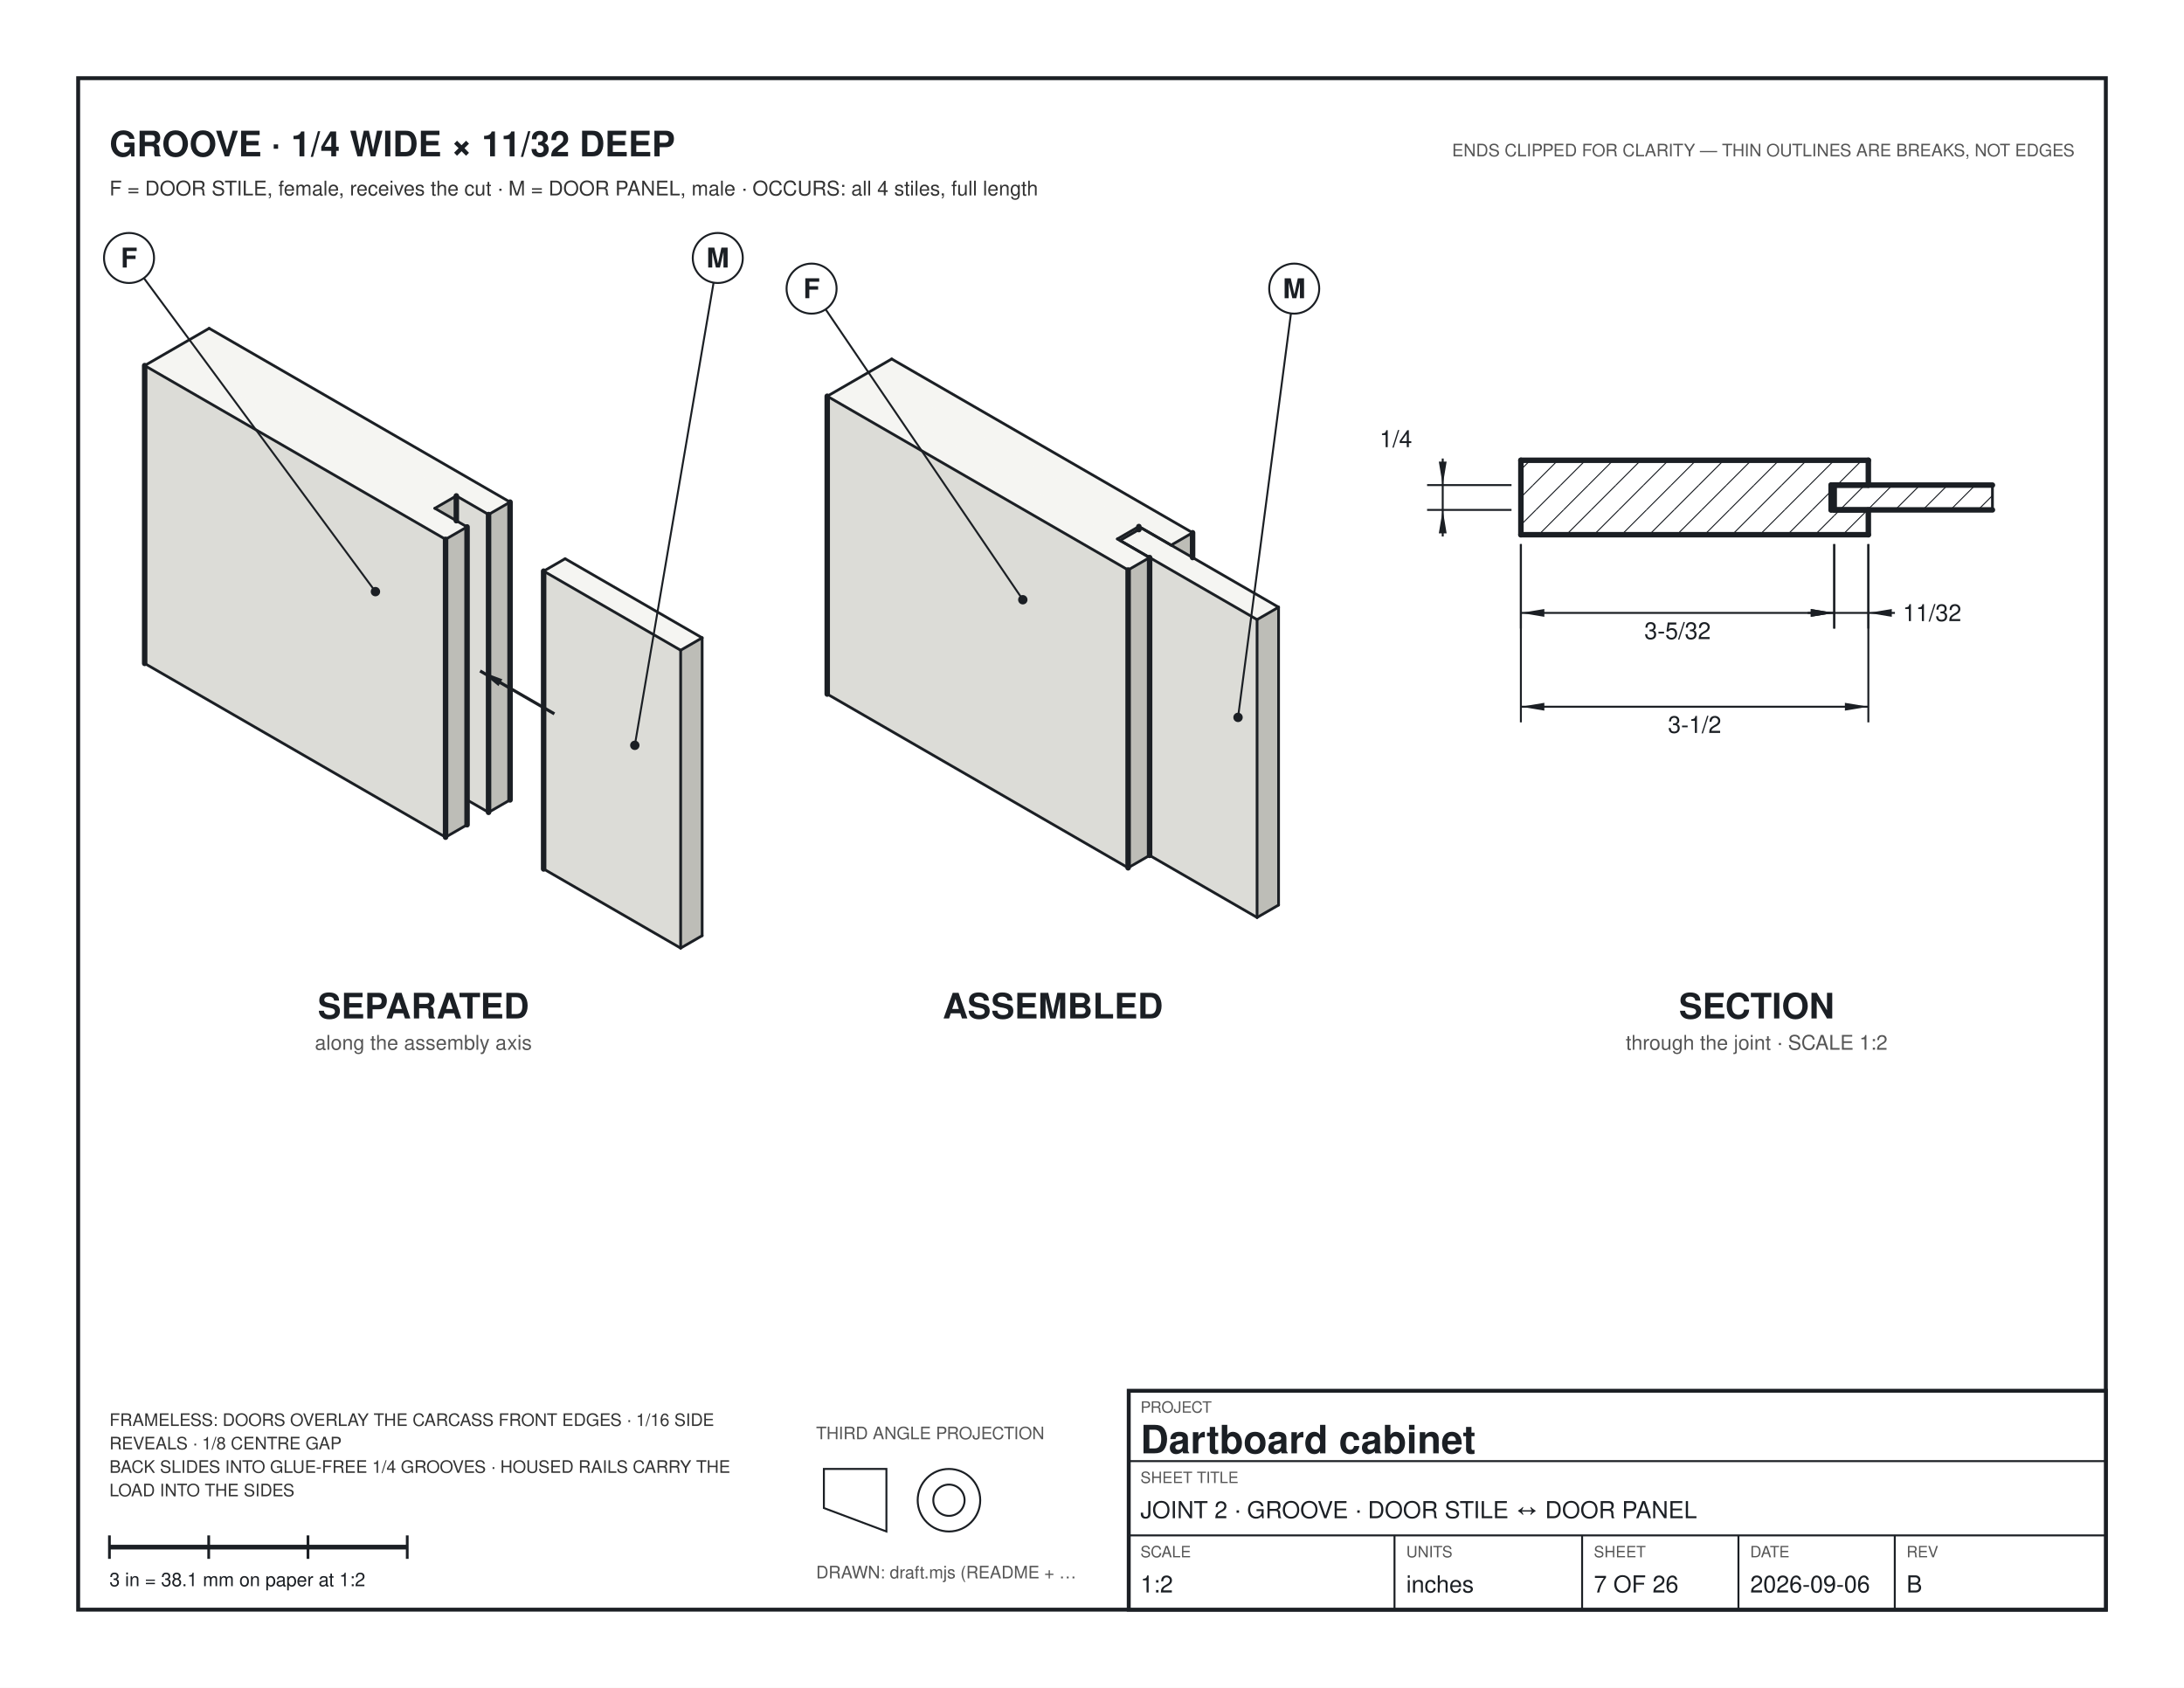
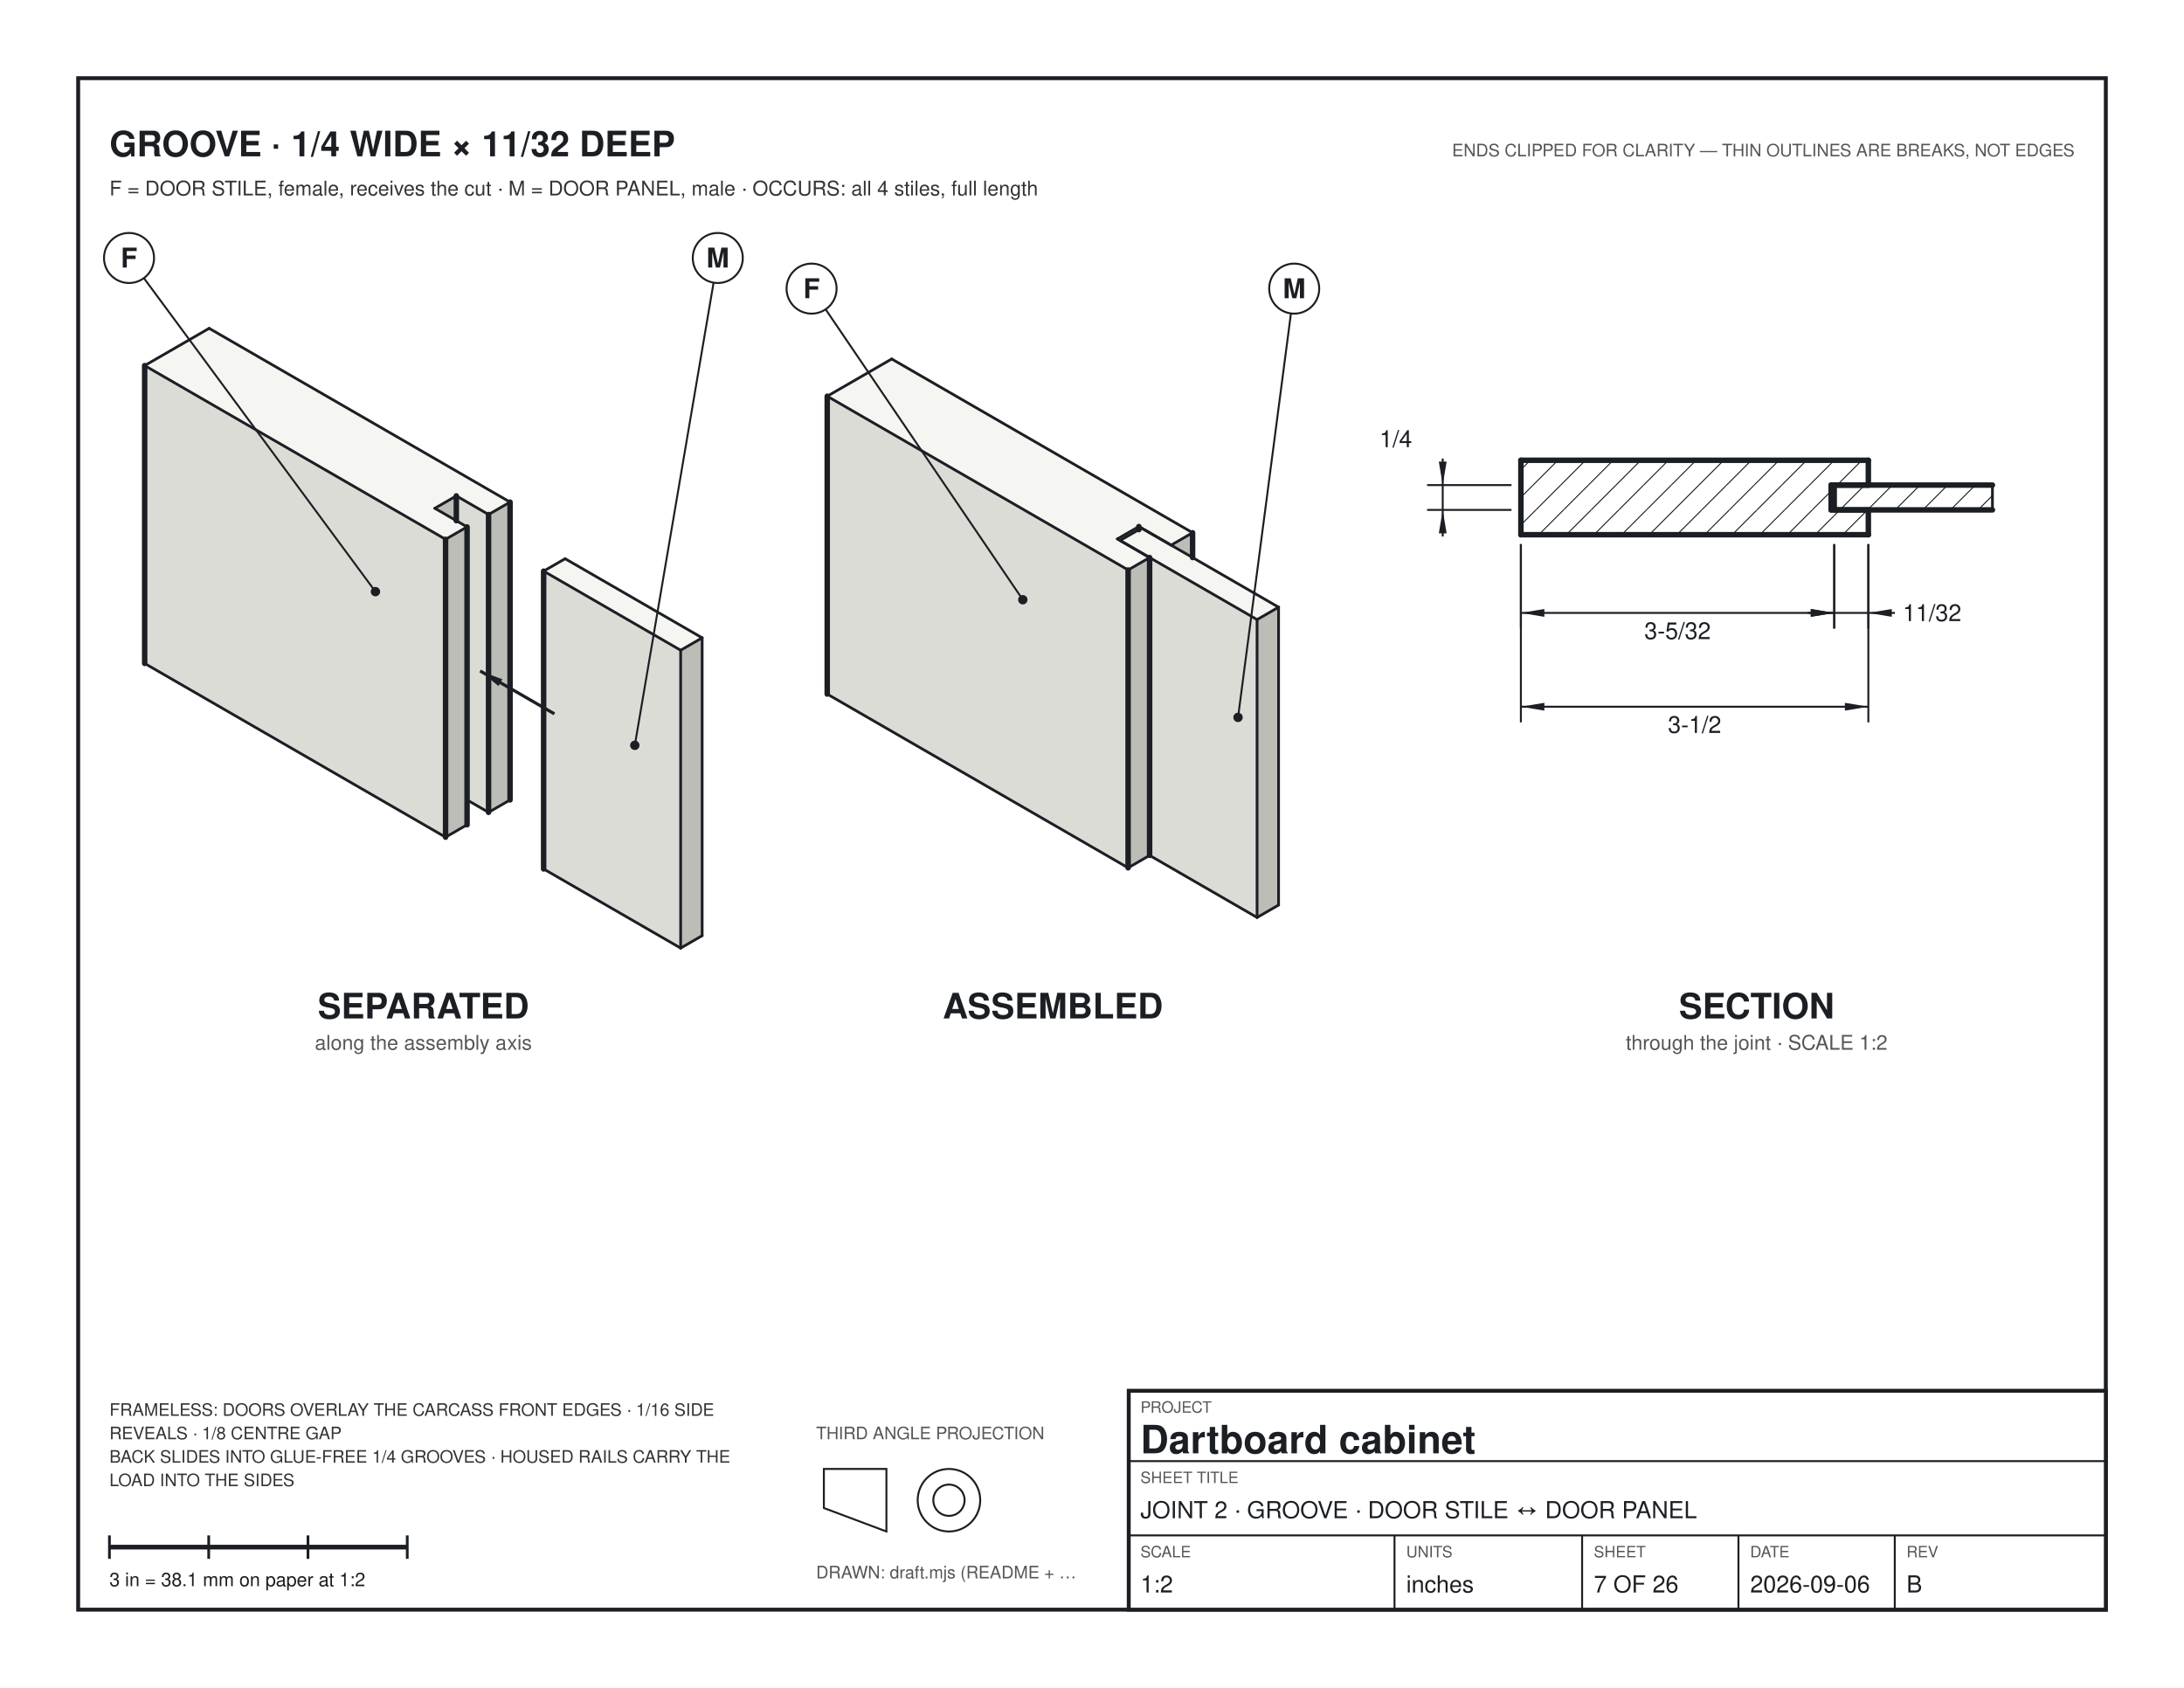
<svg xmlns="http://www.w3.org/2000/svg" width="279.4mm" height="215.9mm" viewBox="0 0 279.4 215.9" data-draft="1" data-sheet-mm="279.4 215.9" font-family="'Helvetica Neue', Helvetica, Arial, 'Liberation Sans', sans-serif">
  <defs>
    <pattern id="dartboard-cabinet-joint-2-hatch" width="2.5" height="2.5" patternUnits="userSpaceOnUse" patternTransform="rotate(45)">
      <line x1="0" y1="0" x2="0" y2="2.5" stroke="#1b1f24" stroke-width="0.25" />
    </pattern>
  </defs>
  <rect x="0" y="0" width="279.4" height="215.9" fill="#fff" />
  <g class="view" data-view="iso-separated" data-vid="11" data-kind="iso" data-scale="12.7" data-origin="127.805 278.934">
    <polygon points="18.507,84.863 18.507,46.762 52.877,66.606 52.877,104.706" class="face" fill="#dcdcd7" stroke="#dcdcd7" stroke-width="0.15" data-part="stile-l1" />
    <polygon points="26.756,42 61.126,61.844 58.377,63.431 24.006,43.588" class="face" fill="#f5f5f2" stroke="#f5f5f2" stroke-width="0.15" data-part="stile-l1" />
    <polygon points="24.006,43.588 58.377,63.431 55.627,65.019 21.257,45.175" class="face" fill="#f5f5f2" stroke="#f5f5f2" stroke-width="0.15" data-part="stile-l1" />
    <polygon points="58.377,101.531 55.627,103.119 55.627,65.019 58.377,63.431" class="face" fill="#bdbdb7" stroke="#bdbdb7" stroke-width="0.15" data-part="stile-l1" />
    <polygon points="58.377,101.531 58.377,63.431 62.501,65.813 62.501,103.913" class="face" fill="#dcdcd7" stroke="#dcdcd7" stroke-width="0.15" data-part="stile-l1" />
    <polygon points="65.251,102.325 62.501,103.913 62.501,65.813 65.251,64.225" class="face" fill="#bdbdb7" stroke="#bdbdb7" stroke-width="0.15" data-part="stile-l1" />
    <polygon points="21.257,45.175 55.627,65.019 52.877,66.606 18.507,46.762" class="face" fill="#f5f5f2" stroke="#f5f5f2" stroke-width="0.15" data-part="stile-l1" />
    <polygon points="52.877,104.706 52.877,66.606 57.002,68.988 57.002,107.088" class="face" fill="#dcdcd7" stroke="#dcdcd7" stroke-width="0.15" data-part="stile-l1" />
    <polygon points="59.752,105.5 57.002,107.088 57.002,68.988 59.752,67.4" class="face" fill="#bdbdb7" stroke="#bdbdb7" stroke-width="0.15" data-part="stile-l1" />
    <polygon points="61.126,61.844 65.251,64.225 62.501,65.813 58.377,63.431" class="face" fill="#f5f5f2" stroke="#f5f5f2" stroke-width="0.15" data-part="stile-l1" />
    <polygon points="55.627,65.019 59.752,67.4 57.002,68.988 52.877,66.606" class="face" fill="#f5f5f2" stroke="#f5f5f2" stroke-width="0.15" data-part="stile-l1" />
    <polygon points="69.547,111.155 69.547,73.055 87.076,83.176 87.076,121.276" class="face" fill="#dcdcd7" stroke="#dcdcd7" stroke-width="0.15" data-part="panel-l" />
    <polygon points="89.826,119.688 87.076,121.276 87.076,83.176 89.826,81.588" class="face" fill="#bdbdb7" stroke="#bdbdb7" stroke-width="0.15" data-part="panel-l" />
    <polygon points="72.297,71.468 89.826,81.588 87.076,83.176 69.547,73.055" class="face" fill="#f5f5f2" stroke="#f5f5f2" stroke-width="0.15" data-part="panel-l" />
    <line x1="26.756" y1="42" x2="65.251" y2="64.225" class="brk" stroke="#1b1f24" stroke-width="0.35" stroke-linecap="round" data-part="stile-l1" data-axis="x" data-len="3.5" />
    <line x1="59.752" y1="102.325" x2="62.501" y2="103.913" class="brk" stroke="#1b1f24" stroke-width="0.35" stroke-linecap="round" data-part="stile-l1" data-axis="x" data-len="0.25" />
    <line x1="58.377" y1="63.431" x2="62.501" y2="65.813" class="brk" stroke="#1b1f24" stroke-width="0.35" stroke-linecap="round" data-part="stile-l1" data-axis="x" data-len="0.375" />
    <line x1="55.627" y1="65.019" x2="59.752" y2="67.4" class="brk" stroke="#1b1f24" stroke-width="0.35" stroke-linecap="round" data-part="stile-l1" data-axis="x" data-len="0.375" />
    <line x1="18.507" y1="84.863" x2="57.002" y2="107.088" class="brk" stroke="#1b1f24" stroke-width="0.35" stroke-linecap="round" data-part="stile-l1" data-axis="x" data-len="3.5" />
    <line x1="18.507" y1="46.762" x2="57.002" y2="68.988" class="brk" stroke="#1b1f24" stroke-width="0.35" stroke-linecap="round" data-part="stile-l1" data-axis="x" data-len="3.5" />
    <line x1="65.251" y1="102.325" x2="62.501" y2="103.913" class="brk" stroke="#1b1f24" stroke-width="0.35" stroke-linecap="round" data-part="stile-l1" data-axis="y" data-len="0.25" />
    <line x1="59.752" y1="105.5" x2="57.002" y2="107.088" class="brk" stroke="#1b1f24" stroke-width="0.35" stroke-linecap="round" data-part="stile-l1" data-axis="y" data-len="0.25" />
    <line x1="26.756" y1="42" x2="18.507" y2="46.762" class="brk" stroke="#1b1f24" stroke-width="0.35" stroke-linecap="round" data-part="stile-l1" data-axis="y" data-len="0.75" />
    <line x1="58.377" y1="63.431" x2="55.627" y2="65.019" class="brk" stroke="#1b1f24" stroke-width="0.35" stroke-linecap="round" data-part="stile-l1" data-axis="y" data-len="0.25" />
    <line x1="65.251" y1="64.225" x2="62.501" y2="65.813" class="brk" stroke="#1b1f24" stroke-width="0.35" stroke-linecap="round" data-part="stile-l1" data-axis="y" data-len="0.25" />
    <line x1="59.752" y1="67.4" x2="57.002" y2="68.988" class="brk" stroke="#1b1f24" stroke-width="0.35" stroke-linecap="round" data-part="stile-l1" data-axis="y" data-len="0.25" />
    <line x1="18.507" y1="84.863" x2="18.507" y2="46.762" class="obj" stroke="#1b1f24" stroke-width="0.7" stroke-linecap="round" data-part="stile-l1" data-axis="z" data-len="3" />
    <line x1="58.377" y1="66.606" x2="58.377" y2="63.431" class="obj" stroke="#1b1f24" stroke-width="0.7" stroke-linecap="round" data-part="stile-l1" data-axis="z" data-len="0.25" />
    <line x1="65.251" y1="102.325" x2="65.251" y2="64.225" class="obj" stroke="#1b1f24" stroke-width="0.7" stroke-linecap="round" data-part="stile-l1" data-axis="z" data-len="3" />
    <line x1="62.501" y1="103.913" x2="62.501" y2="65.813" class="obj" stroke="#1b1f24" stroke-width="0.7" stroke-linecap="round" data-part="stile-l1" data-axis="z" data-len="3" />
    <line x1="59.752" y1="105.5" x2="59.752" y2="67.4" class="obj" stroke="#1b1f24" stroke-width="0.7" stroke-linecap="round" data-part="stile-l1" data-axis="z" data-len="3" />
    <line x1="57.002" y1="107.088" x2="57.002" y2="68.988" class="obj" stroke="#1b1f24" stroke-width="0.7" stroke-linecap="round" data-part="stile-l1" data-axis="z" data-len="3" />
    <line x1="72.297" y1="71.468" x2="89.826" y2="81.588" class="brk" stroke="#1b1f24" stroke-width="0.35" stroke-linecap="round" data-part="panel-l" data-axis="x" data-len="1.594" />
    <line x1="69.547" y1="111.155" x2="87.076" y2="121.276" class="brk" stroke="#1b1f24" stroke-width="0.35" stroke-linecap="round" data-part="panel-l" data-axis="x" data-len="1.594" />
    <line x1="69.547" y1="73.055" x2="87.076" y2="83.176" class="brk" stroke="#1b1f24" stroke-width="0.35" stroke-linecap="round" data-part="panel-l" data-axis="x" data-len="1.594" />
    <line x1="89.826" y1="119.688" x2="87.076" y2="121.276" class="brk" stroke="#1b1f24" stroke-width="0.35" stroke-linecap="round" data-part="panel-l" data-axis="y" data-len="0.25" />
    <line x1="72.297" y1="71.468" x2="69.547" y2="73.055" class="brk" stroke="#1b1f24" stroke-width="0.35" stroke-linecap="round" data-part="panel-l" data-axis="y" data-len="0.25" />
    <line x1="89.826" y1="81.588" x2="87.076" y2="83.176" class="brk" stroke="#1b1f24" stroke-width="0.35" stroke-linecap="round" data-part="panel-l" data-axis="y" data-len="0.25" />
    <line x1="69.547" y1="111.155" x2="69.547" y2="73.055" class="obj" stroke="#1b1f24" stroke-width="0.7" stroke-linecap="round" data-part="panel-l" data-axis="z" data-len="3" />
    <line x1="89.826" y1="119.688" x2="89.826" y2="81.588" class="brk" stroke="#1b1f24" stroke-width="0.35" stroke-linecap="round" data-part="panel-l" data-axis="z" data-len="3" />
    <line x1="87.076" y1="121.276" x2="87.076" y2="83.176" class="brk" stroke="#1b1f24" stroke-width="0.35" stroke-linecap="round" data-part="panel-l" data-axis="z" data-len="3" />
    <rect x="18.507" y="42" width="46.744" height="65.088" class="extent" fill="none" stroke="none" data-part="stile-l1" data-size="3.681 5.125" data-partial="1" />
    <rect x="69.547" y="71.468" width="20.279" height="49.808" class="extent" fill="none" stroke="none" data-part="panel-l" data-size="1.597 3.922" data-partial="1" />
  </g>
  <g class="view" data-view="iso-assembled" data-vid="12" data-kind="iso" data-scale="12.7" data-origin="215.123 282.854">
    <polygon points="105.826,88.782 105.826,50.682 140.196,70.525 140.196,108.625" class="face" fill="#dcdcd7" stroke="#dcdcd7" stroke-width="0.15" data-part="stile-l1" />
    <polygon points="114.075,45.919 148.445,65.763 145.695,67.35 111.325,47.507" class="face" fill="#f5f5f2" stroke="#f5f5f2" stroke-width="0.15" data-part="stile-l1" />
    <polygon points="145.695,105.45 145.695,67.35 146.039,67.549 146.039,105.649" class="face" fill="#dcdcd7" stroke="#dcdcd7" stroke-width="0.15" data-part="stile-l1" />
    <polygon points="111.325,47.507 145.695,67.35 142.946,68.938 108.575,49.094" class="face" fill="#f5f5f2" stroke="#f5f5f2" stroke-width="0.15" data-part="stile-l1" />
    <polygon points="145.695,105.45 142.946,107.038 142.946,68.938 145.695,67.35" class="face" fill="#bdbdb7" stroke="#bdbdb7" stroke-width="0.15" data-part="stile-l1" />
    <polygon points="152.569,106.244 149.82,107.832 149.82,69.732 152.569,68.144" class="face" fill="#bdbdb7" stroke="#bdbdb7" stroke-width="0.15" data-part="stile-l1" />
    <polygon points="108.575,49.094 142.946,68.938 140.196,70.525 105.826,50.682" class="face" fill="#f5f5f2" stroke="#f5f5f2" stroke-width="0.15" data-part="stile-l1" />
    <polygon points="140.196,108.625 140.196,70.525 140.54,70.724 140.54,108.824" class="face" fill="#dcdcd7" stroke="#dcdcd7" stroke-width="0.15" data-part="stile-l1" />
    <polygon points="140.54,108.824 140.54,70.724 144.32,72.907 144.32,111.007" class="face" fill="#dcdcd7" stroke="#dcdcd7" stroke-width="0.15" data-part="stile-l1" />
    <polygon points="147.07,109.419 144.32,111.007 144.32,72.907 147.07,71.319" class="face" fill="#bdbdb7" stroke="#bdbdb7" stroke-width="0.15" data-part="stile-l1" />
    <polygon points="147.07,109.419 147.07,71.319 160.818,79.257 160.818,117.357" class="face" fill="#dcdcd7" stroke="#dcdcd7" stroke-width="0.15" data-part="panel-l" />
    <polygon points="148.445,65.763 148.789,65.961 146.039,67.549 145.695,67.35" class="face" fill="#f5f5f2" stroke="#f5f5f2" stroke-width="0.15" data-part="stile-l1" />
    <polygon points="148.789,65.961 152.569,68.144 149.82,69.732 146.039,67.549" class="face" fill="#f5f5f2" stroke="#f5f5f2" stroke-width="0.15" data-part="stile-l1" />
    <polygon points="163.568,115.769 160.818,117.357 160.818,79.257 163.568,77.669" class="face" fill="#bdbdb7" stroke="#bdbdb7" stroke-width="0.15" data-part="panel-l" />
    <polygon points="146.039,67.549 149.82,69.732 147.07,71.319 143.289,69.136" class="face" fill="#f5f5f2" stroke="#f5f5f2" stroke-width="0.15" data-part="panel-l" />
    <polygon points="142.946,68.938 143.289,69.136 140.54,70.724 140.196,70.525" class="face" fill="#f5f5f2" stroke="#f5f5f2" stroke-width="0.15" data-part="stile-l1" />
    <polygon points="143.289,69.136 147.07,71.319 144.32,72.907 140.54,70.724" class="face" fill="#f5f5f2" stroke="#f5f5f2" stroke-width="0.15" data-part="stile-l1" />
    <polygon points="149.82,69.732 163.568,77.669 160.818,79.257 147.07,71.319" class="face" fill="#f5f5f2" stroke="#f5f5f2" stroke-width="0.15" data-part="panel-l" />
    <line x1="114.075" y1="45.919" x2="152.569" y2="68.144" class="brk" stroke="#1b1f24" stroke-width="0.35" stroke-linecap="round" data-part="stile-l1" data-axis="x" data-len="3.5" />
    <line x1="145.695" y1="67.35" x2="149.82" y2="69.732" class="brk" stroke="#1b1f24" stroke-width="0.35" stroke-linecap="round" data-part="stile-l1" data-axis="x" data-len="0.375" />
    <line x1="142.946" y1="68.938" x2="147.07" y2="71.319" class="brk" stroke="#1b1f24" stroke-width="0.35" stroke-linecap="round" data-part="stile-l1" data-axis="x" data-len="0.375" />
    <line x1="105.826" y1="88.782" x2="144.32" y2="111.007" class="brk" stroke="#1b1f24" stroke-width="0.35" stroke-linecap="round" data-part="stile-l1" data-axis="x" data-len="3.5" />
    <line x1="105.826" y1="50.682" x2="144.32" y2="72.907" class="brk" stroke="#1b1f24" stroke-width="0.35" stroke-linecap="round" data-part="stile-l1" data-axis="x" data-len="3.5" />
    <line x1="147.07" y1="109.419" x2="144.32" y2="111.007" class="brk" stroke="#1b1f24" stroke-width="0.35" stroke-linecap="round" data-part="stile-l1" data-axis="y" data-len="0.25" />
    <line x1="114.075" y1="45.919" x2="105.826" y2="50.682" class="brk" stroke="#1b1f24" stroke-width="0.35" stroke-linecap="round" data-part="stile-l1" data-axis="y" data-len="0.75" />
    <line x1="145.695" y1="67.35" x2="142.946" y2="68.938" class="brk" stroke="#1b1f24" stroke-width="0.35" stroke-linecap="round" data-part="stile-l1" data-axis="y" data-len="0.25" />
    <line x1="152.569" y1="68.144" x2="149.82" y2="69.732" class="brk" stroke="#1b1f24" stroke-width="0.35" stroke-linecap="round" data-part="stile-l1" data-axis="y" data-len="0.25" />
    <line x1="147.07" y1="71.319" x2="144.32" y2="72.907" class="brk" stroke="#1b1f24" stroke-width="0.35" stroke-linecap="round" data-part="stile-l1" data-axis="y" data-len="0.25" />
    <line x1="105.826" y1="88.782" x2="105.826" y2="50.682" class="obj" stroke="#1b1f24" stroke-width="0.7" stroke-linecap="round" data-part="stile-l1" data-axis="z" data-len="3" />
    <line x1="145.695" y1="67.747" x2="145.695" y2="67.35" class="obj" stroke="#1b1f24" stroke-width="0.7" stroke-linecap="round" data-part="stile-l1" data-axis="z" data-len="0.031" />
    <line x1="152.569" y1="71.319" x2="152.569" y2="68.144" class="obj" stroke="#1b1f24" stroke-width="0.7" stroke-linecap="round" data-part="stile-l1" data-axis="z" data-len="0.25" />
    <line x1="147.07" y1="109.419" x2="147.07" y2="71.319" class="obj" stroke="#1b1f24" stroke-width="0.7" stroke-linecap="round" data-part="stile-l1" data-axis="z" data-len="3" />
    <line x1="144.32" y1="111.007" x2="144.32" y2="72.907" class="obj" stroke="#1b1f24" stroke-width="0.7" stroke-linecap="round" data-part="stile-l1" data-axis="z" data-len="3" />
    <line x1="146.039" y1="67.549" x2="163.568" y2="77.669" class="brk" stroke="#1b1f24" stroke-width="0.35" stroke-linecap="round" data-part="panel-l" data-axis="x" data-len="1.594" />
    <line x1="147.07" y1="109.419" x2="160.818" y2="117.357" class="brk" stroke="#1b1f24" stroke-width="0.35" stroke-linecap="round" data-part="panel-l" data-axis="x" data-len="1.25" />
    <line x1="143.289" y1="69.136" x2="160.818" y2="79.257" class="brk" stroke="#1b1f24" stroke-width="0.35" stroke-linecap="round" data-part="panel-l" data-axis="x" data-len="1.594" />
    <line x1="163.568" y1="115.769" x2="160.818" y2="117.357" class="brk" stroke="#1b1f24" stroke-width="0.35" stroke-linecap="round" data-part="panel-l" data-axis="y" data-len="0.25" />
    <line x1="146.039" y1="67.549" x2="143.289" y2="69.136" class="brk" stroke="#1b1f24" stroke-width="0.35" stroke-linecap="round" data-part="panel-l" data-axis="y" data-len="0.25" />
    <line x1="163.568" y1="77.669" x2="160.818" y2="79.257" class="brk" stroke="#1b1f24" stroke-width="0.35" stroke-linecap="round" data-part="panel-l" data-axis="y" data-len="0.25" />
    <line x1="163.568" y1="115.769" x2="163.568" y2="77.669" class="brk" stroke="#1b1f24" stroke-width="0.35" stroke-linecap="round" data-part="panel-l" data-axis="z" data-len="3" />
    <line x1="160.818" y1="117.357" x2="160.818" y2="79.257" class="brk" stroke="#1b1f24" stroke-width="0.35" stroke-linecap="round" data-part="panel-l" data-axis="z" data-len="3" />
    <rect x="105.826" y="45.919" width="46.744" height="65.088" class="extent" fill="none" stroke="none" data-part="stile-l1" data-size="3.681 5.125" data-partial="1" />
    <rect x="143.289" y="67.549" width="20.279" height="49.808" class="extent" fill="none" stroke="none" data-part="panel-l" data-size="1.597 3.922" data-partial="1" />
  </g>
  <g class="view" data-view="top" data-vid="13" data-kind="ortho" data-scale="12.7" data-origin="193.774 -58.6">
    <polygon points="194.568,58.875 234.255,58.875 234.255,62.05 194.568,62.05" class="cut-face" fill="url(#dartboard-cabinet-joint-2-hatch)" stroke="none" data-part="stile-l1" />
    <polygon points="194.568,62.05 234.255,62.05 234.255,65.225 194.568,65.225" class="cut-face" fill="url(#dartboard-cabinet-joint-2-hatch)" stroke="none" data-part="stile-l1" />
    <polygon points="194.568,65.225 234.255,65.225 234.255,68.4 194.568,68.4" class="cut-face" fill="url(#dartboard-cabinet-joint-2-hatch)" stroke="none" data-part="stile-l1" />
    <polygon points="234.255,58.875 234.652,58.875 234.652,62.05 234.255,62.05" class="cut-face" fill="url(#dartboard-cabinet-joint-2-hatch)" stroke="none" data-part="stile-l1" />
    <polygon points="234.255,65.225 234.652,65.225 234.652,68.4 234.255,68.4" class="cut-face" fill="url(#dartboard-cabinet-joint-2-hatch)" stroke="none" data-part="stile-l1" />
    <polygon points="234.652,58.875 239.018,58.875 239.018,62.05 234.652,62.05" class="cut-face" fill="url(#dartboard-cabinet-joint-2-hatch)" stroke="none" data-part="stile-l1" />
    <polygon points="234.652,65.225 239.018,65.225 239.018,68.4 234.652,68.4" class="cut-face" fill="url(#dartboard-cabinet-joint-2-hatch)" stroke="none" data-part="stile-l1" />
    <polygon points="234.652,62.05 239.018,62.05 239.018,65.225 234.652,65.225" class="cut-face" fill="url(#dartboard-cabinet-joint-2-hatch)" stroke="none" data-part="panel-l" />
    <polygon points="239.018,62.05 254.893,62.05 254.893,65.225 239.018,65.225" class="cut-face" fill="url(#dartboard-cabinet-joint-2-hatch)" stroke="none" data-part="panel-l" />
    <line x1="194.568" y1="58.875" x2="239.018" y2="58.875" class="cut" stroke="#1b1f24" stroke-width="0.7" stroke-linecap="round" data-part="stile-l1" data-axis="x" data-len="3.5" />
    <line x1="234.255" y1="62.05" x2="234.652" y2="62.05" class="brk" stroke="#1b1f24" stroke-width="0.35" stroke-linecap="round" data-part="stile-l1" data-axis="x" data-len="0.031" />
    <line x1="234.255" y1="62.05" x2="239.018" y2="62.05" class="cut" stroke="#1b1f24" stroke-width="0.7" stroke-linecap="round" data-part="stile-l1" data-axis="x" data-len="0.375" />
    <line x1="234.255" y1="65.225" x2="234.652" y2="65.225" class="brk" stroke="#1b1f24" stroke-width="0.35" stroke-linecap="round" data-part="stile-l1" data-axis="x" data-len="0.031" />
    <line x1="234.255" y1="65.225" x2="239.018" y2="65.225" class="cut" stroke="#1b1f24" stroke-width="0.7" stroke-linecap="round" data-part="stile-l1" data-axis="x" data-len="0.375" />
    <line x1="194.568" y1="68.4" x2="239.018" y2="68.4" class="cut" stroke="#1b1f24" stroke-width="0.7" stroke-linecap="round" data-part="stile-l1" data-axis="x" data-len="3.5" />
    <line x1="234.255" y1="62.05" x2="234.255" y2="65.225" class="brk" stroke="#1b1f24" stroke-width="0.35" stroke-linecap="round" data-part="stile-l1" data-axis="y" data-len="0.25" />
    <line x1="194.568" y1="58.875" x2="194.568" y2="68.4" class="cut" stroke="#1b1f24" stroke-width="0.7" stroke-linecap="round" data-part="stile-l1" data-axis="y" data-len="0.75" />
    <line x1="234.255" y1="62.05" x2="234.255" y2="65.225" class="cut" stroke="#1b1f24" stroke-width="0.7" stroke-linecap="round" data-part="stile-l1" data-axis="y" data-len="0.25" />
    <line x1="239.018" y1="58.875" x2="239.018" y2="62.05" class="cut" stroke="#1b1f24" stroke-width="0.7" stroke-linecap="round" data-part="stile-l1" data-axis="y" data-len="0.25" />
    <line x1="239.018" y1="65.225" x2="239.018" y2="68.4" class="cut" stroke="#1b1f24" stroke-width="0.7" stroke-linecap="round" data-part="stile-l1" data-axis="y" data-len="0.25" />
    <line x1="234.652" y1="62.05" x2="254.893" y2="62.05" class="cut" stroke="#1b1f24" stroke-width="0.7" stroke-linecap="round" data-part="panel-l" data-axis="x" data-len="1.594" />
    <line x1="234.652" y1="65.225" x2="254.893" y2="65.225" class="cut" stroke="#1b1f24" stroke-width="0.7" stroke-linecap="round" data-part="panel-l" data-axis="x" data-len="1.594" />
    <line x1="234.652" y1="62.05" x2="234.652" y2="65.225" class="cut" stroke="#1b1f24" stroke-width="0.7" stroke-linecap="round" data-part="panel-l" data-axis="y" data-len="0.25" />
    <line x1="254.893" y1="62.05" x2="254.893" y2="65.225" class="brk" stroke="#1b1f24" stroke-width="0.35" stroke-linecap="round" data-part="panel-l" data-axis="y" data-len="0.25" />
    <rect x="194.568" y="58.875" width="44.45" height="9.525" class="extent" fill="none" stroke="none" data-part="stile-l1" data-size="3.5 0.75" data-partial="1" />
    <rect x="234.652" y="62.05" width="20.241" height="3.175" class="extent" fill="none" stroke="none" data-part="panel-l" data-size="1.594 0.25" data-partial="1" />
  </g>
  <g class="dim" data-view="top" data-vid="13" data-axis="x" data-row="1" data-side="bottom" data-from="0.063" data-to="3.219" data-value="3.156" data-chain="194.568 239.018">
    <line x1="194.568" y1="69.6" x2="194.568" y2="80.4" class="ext" stroke="#1b1f24" stroke-width="0.25" />
    <line x1="234.652" y1="69.6" x2="234.652" y2="80.4" class="ext" stroke="#1b1f24" stroke-width="0.25" />
    <line x1="194.568" y1="78.4" x2="234.652" y2="78.4" class="dim-line" stroke="#1b1f24" stroke-width="0.25" />
    <polygon points="194.568,78.4 197.568,78.9 197.568,77.9" class="arrow" fill="#1b1f24" stroke="none" />
    <polygon points="234.652,78.4 231.652,77.9 231.652,78.9" class="arrow" fill="#1b1f24" stroke="none" />
    <text x="214.61" y="81.75" font-size="3" font-family="'Helvetica Neue', Helvetica, Arial, 'Liberation Sans', sans-serif" fill="#1b1f24" text-anchor="middle">3-5/32</text>
  </g>
  <g class="dim" data-view="top" data-vid="13" data-axis="x" data-row="1" data-side="bottom" data-from="3.219" data-to="3.563" data-value="0.344" data-chain="194.568 239.018">
    <line x1="234.652" y1="69.6" x2="234.652" y2="80.4" class="ext" stroke="#1b1f24" stroke-width="0.25" />
    <line x1="239.018" y1="69.6" x2="239.018" y2="80.4" class="ext" stroke="#1b1f24" stroke-width="0.25" />
    <line x1="231.252" y1="78.4" x2="242.418" y2="78.4" class="dim-line" stroke="#1b1f24" stroke-width="0.25" />
    <polygon points="234.652,78.4 231.652,77.9 231.652,78.9" class="arrow" fill="#1b1f24" stroke="none" />
    <polygon points="239.018,78.4 242.018,78.9 242.018,77.9" class="arrow" fill="#1b1f24" stroke="none" />
    <text x="243.418" y="79.45" font-size="3" font-family="'Helvetica Neue', Helvetica, Arial, 'Liberation Sans', sans-serif" fill="#1b1f24" text-anchor="start">11/32</text>
  </g>
  <g class="dim" data-view="top" data-vid="13" data-axis="x" data-row="2" data-side="bottom" data-from="0.063" data-to="3.563" data-value="3.5" data-overall="1" data-chain="194.568 239.018">
    <line x1="194.568" y1="69.6" x2="194.568" y2="92.4" class="ext" stroke="#1b1f24" stroke-width="0.25" />
    <line x1="239.018" y1="69.6" x2="239.018" y2="92.4" class="ext" stroke="#1b1f24" stroke-width="0.25" />
    <line x1="194.568" y1="90.4" x2="239.018" y2="90.4" class="dim-line" stroke="#1b1f24" stroke-width="0.25" />
    <polygon points="194.568,90.4 197.568,90.9 197.568,89.9" class="arrow" fill="#1b1f24" stroke="none" />
    <polygon points="239.018,90.4 236.018,89.9 236.018,90.9" class="arrow" fill="#1b1f24" stroke="none" />
    <text x="216.793" y="93.75" font-size="3" font-family="'Helvetica Neue', Helvetica, Arial, 'Liberation Sans', sans-serif" fill="#1b1f24" text-anchor="middle">3-1/2</text>
  </g>
  <g class="dim" data-view="top" data-vid="13" data-axis="y" data-row="1" data-side="left" data-from="9.5" data-to="9.75" data-value="0.25" data-chain="62.05 65.225">
    <line x1="193.368" y1="62.05" x2="182.568" y2="62.05" class="ext" stroke="#1b1f24" stroke-width="0.25" />
    <line x1="193.368" y1="65.225" x2="182.568" y2="65.225" class="ext" stroke="#1b1f24" stroke-width="0.25" />
    <line x1="184.568" y1="58.65" x2="184.568" y2="68.625" class="dim-line" stroke="#1b1f24" stroke-width="0.25" />
    <polygon points="184.568,62.05 185.068,59.05 184.068,59.05" class="arrow" fill="#1b1f24" stroke="none" />
    <polygon points="184.568,65.225 184.068,68.225 185.068,68.225" class="arrow" fill="#1b1f24" stroke="none" />
    <text x="178.568" y="57.2" font-size="3" font-family="'Helvetica Neue', Helvetica, Arial, 'Liberation Sans', sans-serif" fill="#1b1f24" text-anchor="middle">1/4</text>
  </g>
  <line x1="70.922" y1="91.312" x2="61.419" y2="85.825" stroke="#1b1f24" stroke-width="0.4" class="leader" />
  <polygon points="61.419,85.825 63.767,87.758 64.267,86.892" class="arrow" fill="#1b1f24" stroke="none" />
  <g class="balloon" data-item="F">
    <line x1="18.408" y1="35.574" x2="48.03" y2="75.679" class="leader" stroke="#1b1f24" stroke-width="0.25" />
    <circle cx="48.03" cy="75.679" r="0.6" fill="#1b1f24" stroke="none" />
    <circle cx="16.507" cy="33" r="3.2" fill="#fff" stroke="#1b1f24" stroke-width="0.25" />
    <text x="16.507" y="34.225" font-size="3.5" font-family="'Helvetica Neue', Helvetica, Arial, 'Liberation Sans', sans-serif" fill="#1b1f24" text-anchor="middle" font-weight="600">F</text>
  </g>
  <g class="balloon" data-item="M">
    <line x1="91.289" y1="36.155" x2="81.212" y2="95.337" class="leader" stroke="#1b1f24" stroke-width="0.25" />
    <circle cx="81.212" cy="95.337" r="0.6" fill="#1b1f24" stroke="none" />
    <circle cx="91.826" cy="33" r="3.2" fill="#fff" stroke="#1b1f24" stroke-width="0.25" />
    <text x="91.826" y="34.225" font-size="3.5" font-family="'Helvetica Neue', Helvetica, Arial, 'Liberation Sans', sans-serif" fill="#1b1f24" text-anchor="middle" font-weight="600">M</text>
  </g>
  <g class="balloon" data-item="F">
    <line x1="105.623" y1="39.567" x2="130.848" y2="76.715" class="leader" stroke="#1b1f24" stroke-width="0.25" />
    <circle cx="130.848" cy="76.715" r="0.6" fill="#1b1f24" stroke="none" />
    <circle cx="103.826" cy="36.919" r="3.2" fill="#fff" stroke="#1b1f24" stroke-width="0.25" />
    <text x="103.826" y="38.144" font-size="3.5" font-family="'Helvetica Neue', Helvetica, Arial, 'Liberation Sans', sans-serif" fill="#1b1f24" text-anchor="middle" font-weight="600">F</text>
  </g>
  <g class="balloon" data-item="M">
    <line x1="165.152" y1="40.092" x2="158.383" y2="91.765" class="leader" stroke="#1b1f24" stroke-width="0.25" />
    <circle cx="158.383" cy="91.765" r="0.6" fill="#1b1f24" stroke="none" />
    <circle cx="165.568" cy="36.919" r="3.2" fill="#fff" stroke="#1b1f24" stroke-width="0.25" />
    <text x="165.568" y="38.144" font-size="3.5" font-family="'Helvetica Neue', Helvetica, Arial, 'Liberation Sans', sans-serif" fill="#1b1f24" text-anchor="middle" font-weight="600">M</text>
  </g>
  <text x="54.166" y="130.276" font-size="4.5" font-family="'Helvetica Neue', Helvetica, Arial, 'Liberation Sans', sans-serif" fill="#1b1f24" font-weight="700" text-anchor="middle" class="view-title">SEPARATED</text>
  <text x="54.166" y="134.276" font-size="2.6" font-family="'Helvetica Neue', Helvetica, Arial, 'Liberation Sans', sans-serif" fill="#555" text-anchor="middle">along the assembly axis</text>
  <text x="134.697" y="130.276" font-size="4.5" font-family="'Helvetica Neue', Helvetica, Arial, 'Liberation Sans', sans-serif" fill="#1b1f24" font-weight="700" text-anchor="middle" class="view-title">ASSEMBLED</text>
  <text x="224.73" y="130.276" font-size="4.5" font-family="'Helvetica Neue', Helvetica, Arial, 'Liberation Sans', sans-serif" fill="#1b1f24" font-weight="700" text-anchor="middle" class="view-title">SECTION</text>
  <text x="224.73" y="134.276" font-size="2.6" font-family="'Helvetica Neue', Helvetica, Arial, 'Liberation Sans', sans-serif" fill="#555" text-anchor="middle">through the joint · SCALE 1:2</text>
  <text x="14" y="20" font-size="4.5" font-family="'Helvetica Neue', Helvetica, Arial, 'Liberation Sans', sans-serif" fill="#1b1f24" font-weight="700">GROOVE · 1/4 WIDE × 11/32 DEEP</text>
  <text x="14" y="25" font-size="2.6" font-family="'Helvetica Neue', Helvetica, Arial, 'Liberation Sans', sans-serif" fill="#333">F = DOOR STILE, female, receives the cut · M = DOOR PANEL, male · OCCURS: all 4 stiles, full length</text>
  <text x="265.4" y="20" font-size="2.2" font-family="'Helvetica Neue', Helvetica, Arial, 'Liberation Sans', sans-serif" fill="#555" text-anchor="end">ENDS CLIPPED FOR CLARITY — THIN OUTLINES ARE BREAKS, NOT EDGES</text>
  <rect x="10" y="10" width="259.4" height="195.9" fill="none" stroke="#1b1f24" stroke-width="0.5" class="border" />
  <g class="title-block">
    <rect x="144.4" y="177.9" width="125" height="28" fill="#fff" stroke="#1b1f24" stroke-width="0.5" />
    <line x1="144.4" y1="186.9" x2="269.4" y2="186.9" stroke="#1b1f24" stroke-width="0.25" />
    <line x1="144.4" y1="196.4" x2="269.4" y2="196.4" stroke="#1b1f24" stroke-width="0.25" />
    <text x="145.9" y="180.7" font-size="2" font-family="'Helvetica Neue', Helvetica, Arial, 'Liberation Sans', sans-serif" fill="#555">PROJECT</text>
    <text x="145.9" y="185.9" font-size="5" font-family="'Helvetica Neue', Helvetica, Arial, 'Liberation Sans', sans-serif" fill="#1b1f24" font-weight="700">Dartboard cabinet</text>
    <text x="145.9" y="189.7" font-size="2" font-family="'Helvetica Neue', Helvetica, Arial, 'Liberation Sans', sans-serif" fill="#555">SHEET TITLE</text>
    <text x="145.9" y="194.2" font-size="3" font-family="'Helvetica Neue', Helvetica, Arial, 'Liberation Sans', sans-serif" fill="#1b1f24" font-weight="500">JOINT 2 · GROOVE · DOOR STILE ↔ DOOR PANEL</text>
    <line x1="178.4" y1="196.4" x2="178.4" y2="205.9" stroke="#1b1f24" stroke-width="0.25" />
    <line x1="202.4" y1="196.4" x2="202.4" y2="205.9" stroke="#1b1f24" stroke-width="0.25" />
    <line x1="222.4" y1="196.4" x2="222.4" y2="205.9" stroke="#1b1f24" stroke-width="0.25" />
    <line x1="242.4" y1="196.4" x2="242.4" y2="205.9" stroke="#1b1f24" stroke-width="0.25" />
    <text x="145.9" y="199.2" font-size="2" font-family="'Helvetica Neue', Helvetica, Arial, 'Liberation Sans', sans-serif" fill="#555">SCALE</text>
    <text x="145.9" y="203.7" font-size="3" font-family="'Helvetica Neue', Helvetica, Arial, 'Liberation Sans', sans-serif" fill="#1b1f24" font-weight="500">1:2</text>
    <text x="179.9" y="199.2" font-size="2" font-family="'Helvetica Neue', Helvetica, Arial, 'Liberation Sans', sans-serif" fill="#555">UNITS</text>
    <text x="179.9" y="203.7" font-size="3" font-family="'Helvetica Neue', Helvetica, Arial, 'Liberation Sans', sans-serif" fill="#1b1f24" font-weight="500">inches</text>
    <text x="203.9" y="199.2" font-size="2" font-family="'Helvetica Neue', Helvetica, Arial, 'Liberation Sans', sans-serif" fill="#555">SHEET</text>
    <text x="203.9" y="203.7" font-size="3" font-family="'Helvetica Neue', Helvetica, Arial, 'Liberation Sans', sans-serif" fill="#1b1f24" font-weight="500">7 OF 26</text>
    <text x="223.9" y="199.2" font-size="2" font-family="'Helvetica Neue', Helvetica, Arial, 'Liberation Sans', sans-serif" fill="#555">DATE</text>
    <text x="223.9" y="203.7" font-size="3" font-family="'Helvetica Neue', Helvetica, Arial, 'Liberation Sans', sans-serif" fill="#1b1f24" font-weight="500">2026-09-06</text>
    <text x="243.9" y="199.2" font-size="2" font-family="'Helvetica Neue', Helvetica, Arial, 'Liberation Sans', sans-serif" fill="#555">REV</text>
    <text x="243.9" y="203.7" font-size="3" font-family="'Helvetica Neue', Helvetica, Arial, 'Liberation Sans', sans-serif" fill="#1b1f24" font-weight="500">B</text>
  </g>
  <g class="projection-symbol">
    <text x="104.4" y="184.1" font-size="2.2" font-family="'Helvetica Neue', Helvetica, Arial, 'Liberation Sans', sans-serif" fill="#555">THIRD ANGLE PROJECTION</text>
    <polygon points="105.4,187.9 113.4,187.9 113.4,195.9 105.4,192.9" fill="none" stroke="#1b1f24" stroke-width="0.25" />
    <circle cx="121.4" cy="191.9" r="4" fill="none" stroke="#1b1f24" stroke-width="0.25" />
    <circle cx="121.4" cy="191.9" r="2" fill="none" stroke="#1b1f24" stroke-width="0.25" />
    <text x="104.4" y="201.9" font-size="2.2" font-family="'Helvetica Neue', Helvetica, Arial, 'Liberation Sans', sans-serif" fill="#555">DRAWN: draft.mjs (README + …</text>
  </g>
  <g class="scale-bar">
    <line x1="14" y1="197.9" x2="52.1" y2="197.9" stroke="#1b1f24" stroke-width="0.6" />
    <line x1="14" y1="196.4" x2="14" y2="199.4" stroke="#1b1f24" stroke-width="0.35" />
    <line x1="26.7" y1="196.4" x2="26.7" y2="199.4" stroke="#1b1f24" stroke-width="0.35" />
    <line x1="39.4" y1="196.4" x2="39.4" y2="199.4" stroke="#1b1f24" stroke-width="0.35" />
    <line x1="52.1" y1="196.4" x2="52.1" y2="199.4" stroke="#1b1f24" stroke-width="0.35" />
    <text x="14" y="202.9" font-size="2.4" font-family="'Helvetica Neue', Helvetica, Arial, 'Liberation Sans', sans-serif" fill="#1b1f24">3 in = 38.1 mm on paper at 1:2</text>
  </g>
-   <text x="14" y="182.4" font-size="2.2" font-family="'Helvetica Neue', Helvetica, Arial, 'Liberation Sans', sans-serif" fill="#333">FRAMELESS: DOORS OVERLAY THE CARCASS FRONT EDGES · 1/16 SIDE</text>
-   <text x="14" y="185.4" font-size="2.2" font-family="'Helvetica Neue', Helvetica, Arial, 'Liberation Sans', sans-serif" fill="#333">REVEALS · 1/8 CENTRE GAP</text>
-   <text x="14" y="188.4" font-size="2.2" font-family="'Helvetica Neue', Helvetica, Arial, 'Liberation Sans', sans-serif" fill="#333">BACK SLIDES INTO GLUE-FREE 1/4 GROOVES · HOUSED RAILS CARRY THE</text>
-   <text x="14" y="191.4" font-size="2.2" font-family="'Helvetica Neue', Helvetica, Arial, 'Liberation Sans', sans-serif" fill="#333">LOAD INTO THE SIDES</text>
+   <g class="notes" data-block="14 178.9 98.4 195.4">
+     <text x="14" y="181.1" font-size="2.2" font-family="'Helvetica Neue', Helvetica, Arial, 'Liberation Sans', sans-serif" fill="#333">FRAMELESS: DOORS OVERLAY THE CARCASS FRONT EDGES · 1/16 SIDE</text>
+     <text x="14" y="184.1" font-size="2.2" font-family="'Helvetica Neue', Helvetica, Arial, 'Liberation Sans', sans-serif" fill="#333">REVEALS · 1/8 CENTRE GAP</text>
+     <text x="14" y="187.1" font-size="2.2" font-family="'Helvetica Neue', Helvetica, Arial, 'Liberation Sans', sans-serif" fill="#333">BACK SLIDES INTO GLUE-FREE 1/4 GROOVES · HOUSED RAILS CARRY THE</text>
+     <text x="14" y="190.1" font-size="2.2" font-family="'Helvetica Neue', Helvetica, Arial, 'Liberation Sans', sans-serif" fill="#333">LOAD INTO THE SIDES</text>
+   </g>
</svg>
